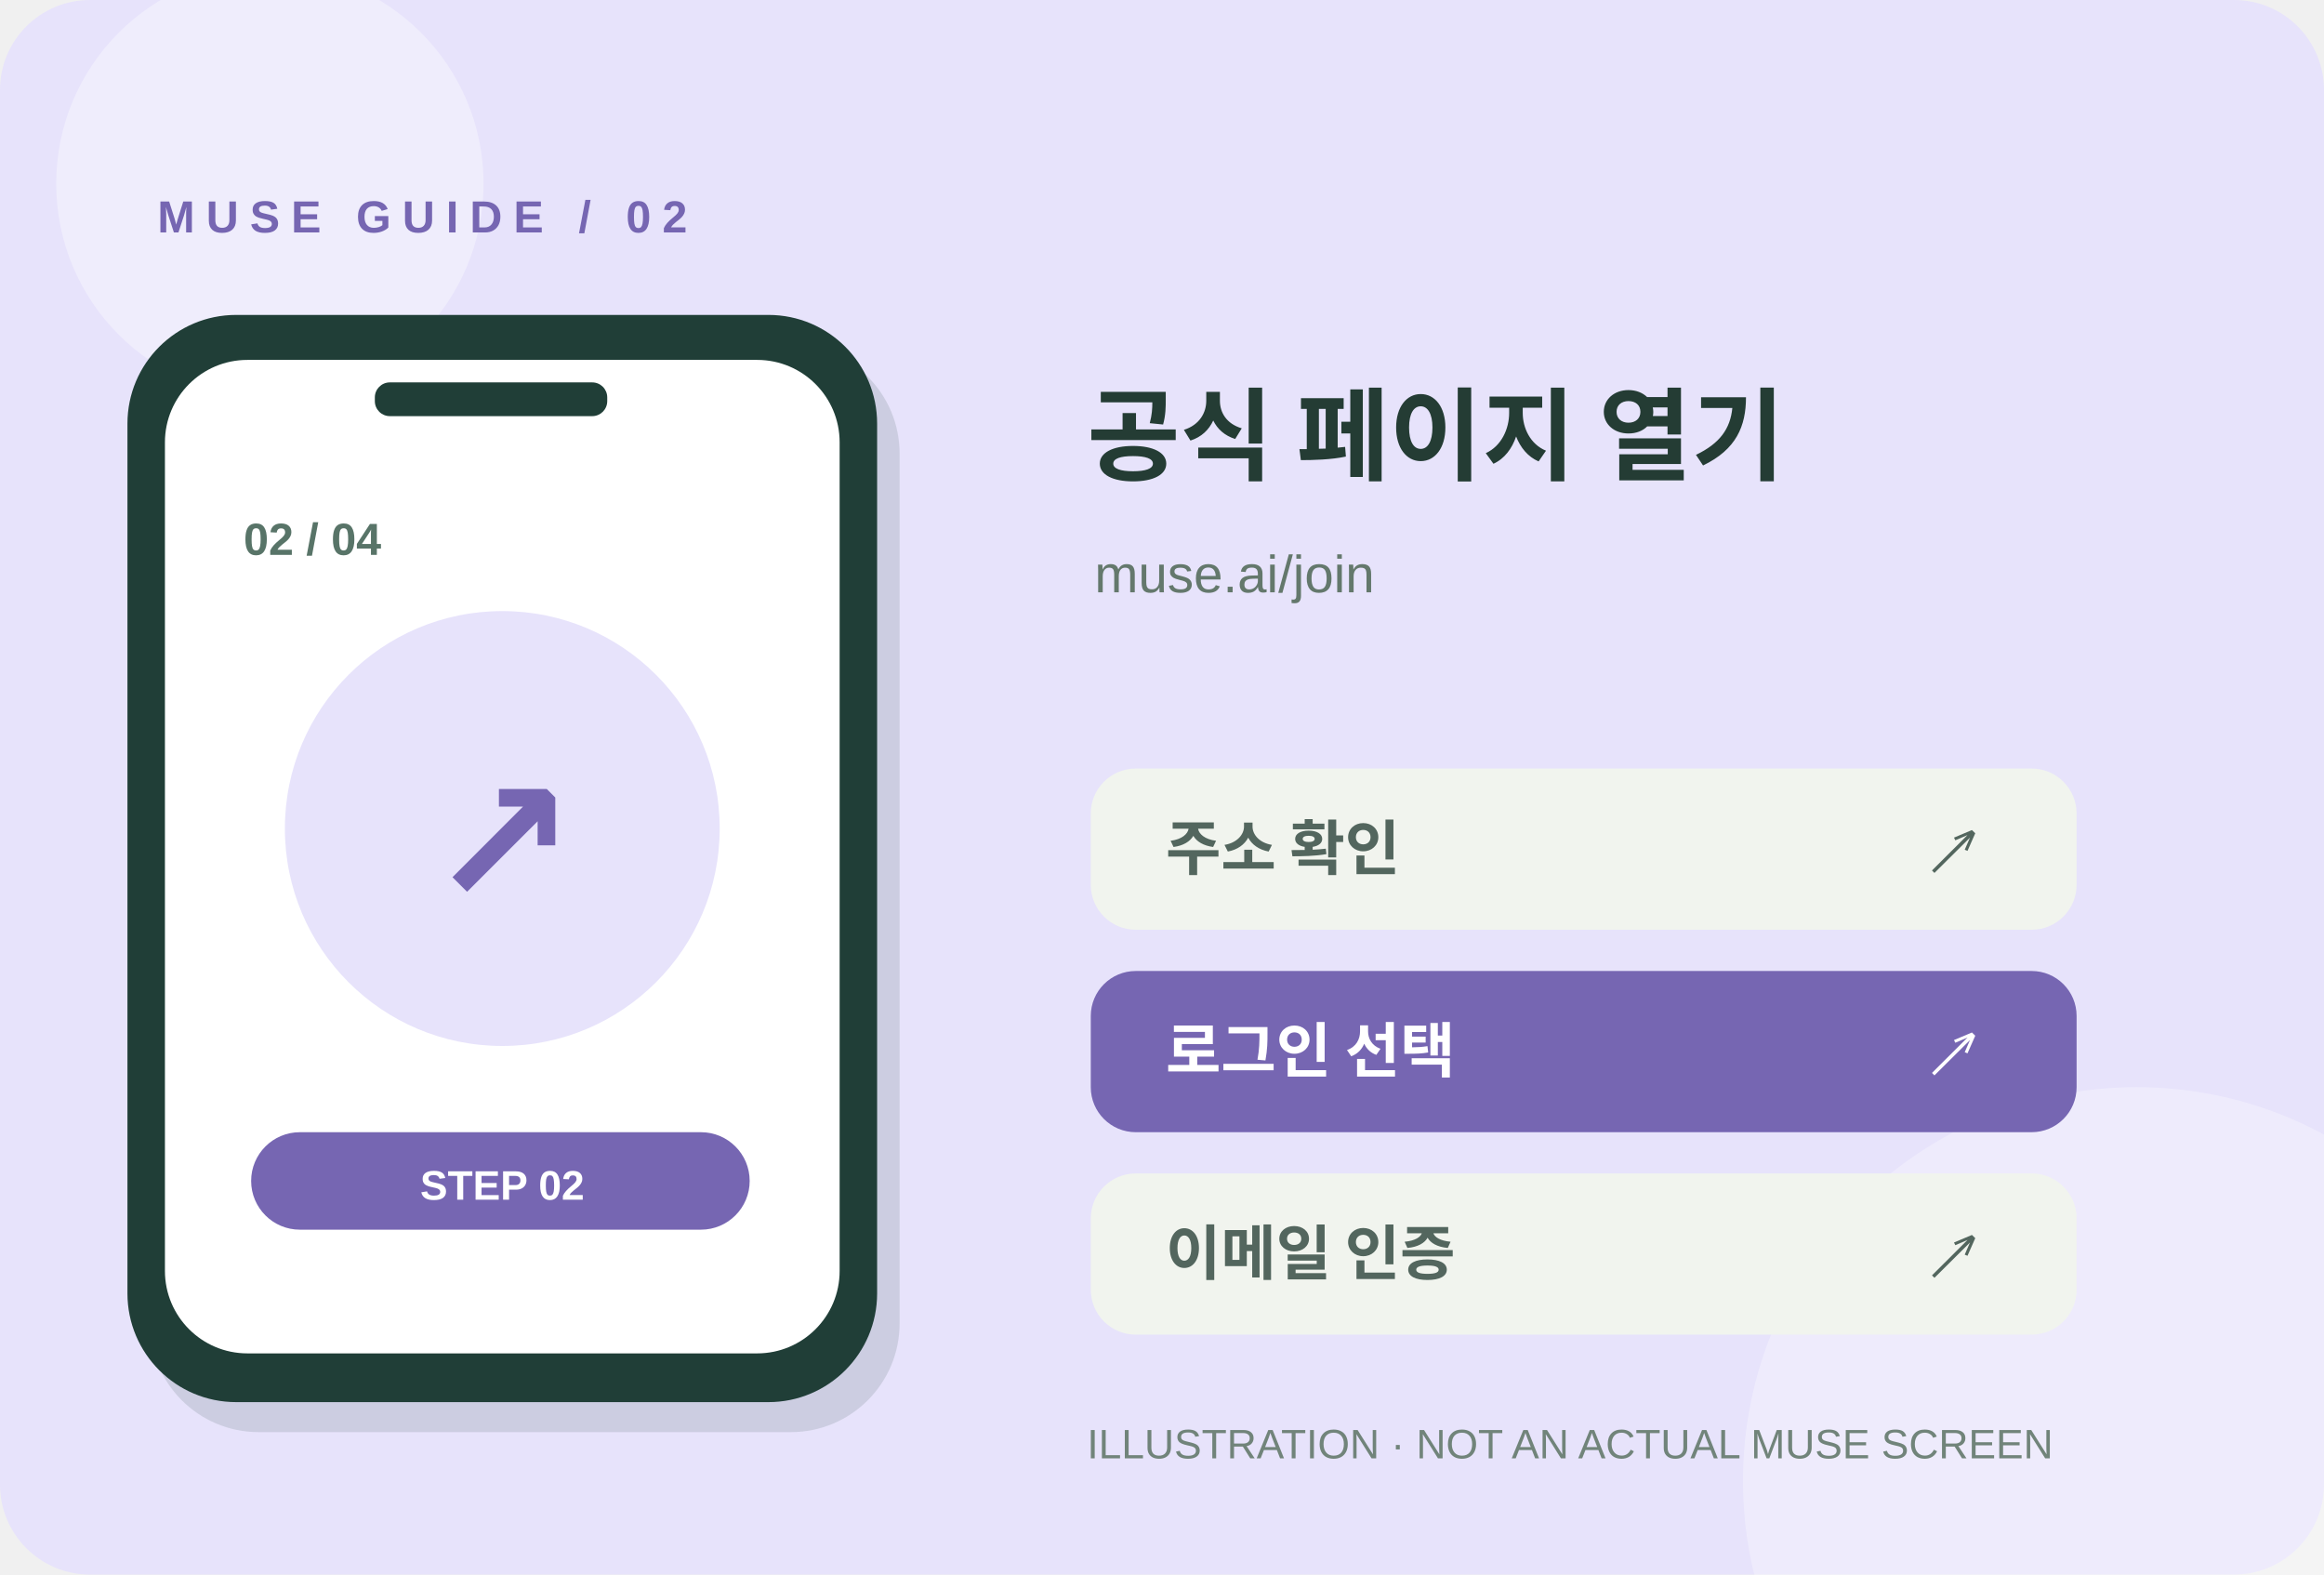
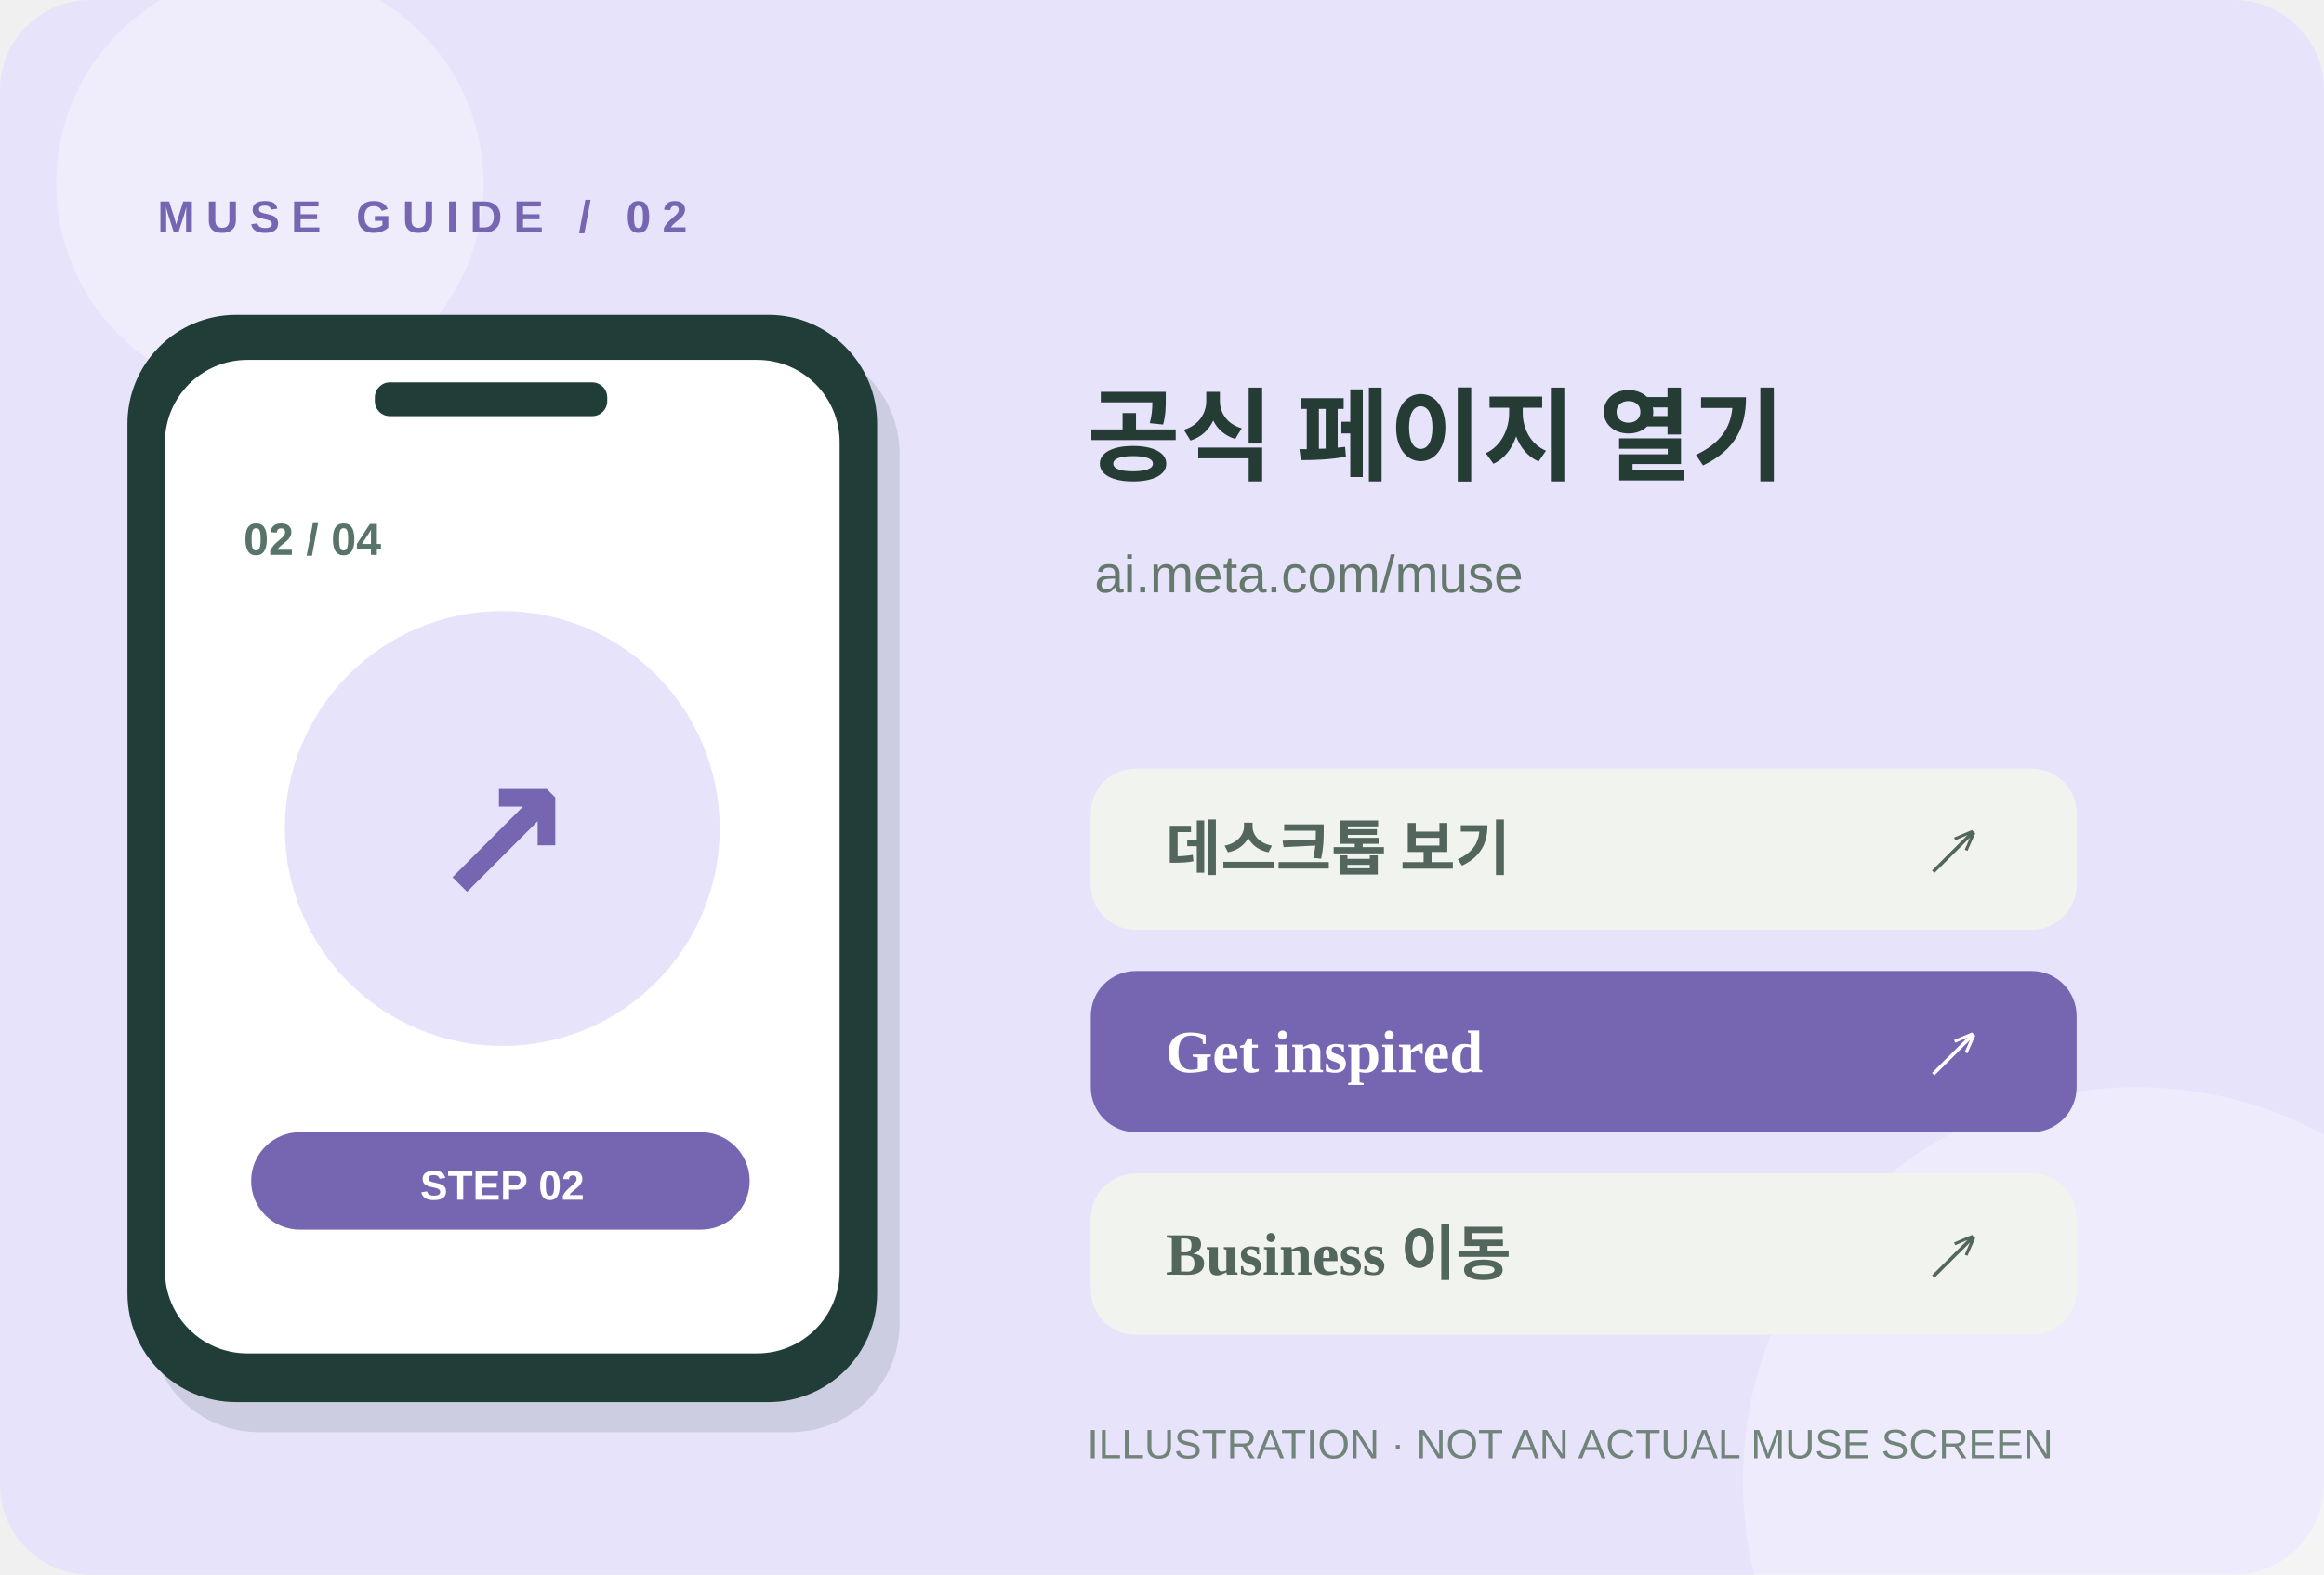
<svg xmlns="http://www.w3.org/2000/svg" viewBox="0 0 620 420" role="img" aria-label="공식 페이지 열기 예시 그림">
  <rect width="620" height="420" rx="24" fill="#E7E3FB" />
  <circle cx="72" cy="49" r="57" fill="#FFFFFF" opacity=".35" />
  <circle cx="570" cy="395" r="105" fill="#FFFFFF" opacity=".3" />
  <text x="42" y="62" font-family="Arial,sans-serif" font-size="12" font-weight="800" letter-spacing="3" fill="#7666B2">MUSE GUIDE / 02</text>
  <rect x="40" y="92" width="200" height="290" rx="29" fill="#24443C" opacity=".14" />
  <rect x="34" y="84" width="200" height="290" rx="29" fill="#203E37" />
  <rect x="44" y="96" width="180" height="265" rx="22" fill="#FFFFFF" />
  <rect x="100" y="102" width="62" height="9" rx="4" fill="#203E37" />
  <text x="65" y="148" font-family="Arial,sans-serif" font-size="12" font-weight="800" fill="#587468">02 / 04</text>
  <circle cx="134" cy="221" r="58" fill="#E7E3FB" />
  <text x="134" y="241" text-anchor="middle" font-family="Arial,sans-serif" font-size="47" font-weight="800" fill="#7666B2">↗</text>
  <rect x="67" y="302" width="133" height="26" rx="13" fill="#7666B2" />
  <text x="134" y="320" text-anchor="middle" font-family="Arial,sans-serif" font-size="11" font-weight="700" fill="#FFFFFF">STEP 02</text>
  <text x="290" y="126" font-family="Arial,sans-serif" font-size="27" font-weight="800" fill="#243C34">공식 페이지 열기</text>
-   <text x="292" y="158" font-family="Arial,sans-serif" font-size="14" fill="#64786C">muse.ai/join</text>
+   <text x="292" y="158" font-family="Arial,sans-serif" font-size="14" fill="#64786C">ai.meta.com/muse</text>
  <rect x="291" y="205" width="263" height="43" rx="12" fill="#F1F4EE" />
-   <text x="311" y="232" font-size="16" font-weight="700" fill="#53665E">주소 확인</text>
+   <text x="311" y="232" font-size="16" font-weight="700" fill="#53665E">데스크톱 보기</text>
  <text x="527" y="232" text-anchor="end" font-size="16" fill="#53665E">↗</text>
  <rect x="291" y="259" width="263" height="43" rx="12" fill="#7666B2" />
-   <text x="311" y="286" font-size="16" font-weight="700" fill="#FFFFFF">로그인 선택</text>
+   <text x="311" y="286" font-size="16" font-weight="700" fill="#FFFFFF">Get inspired</text>
  <text x="527" y="286" text-anchor="end" font-size="16" fill="#FFFFFF">↗</text>
  <rect x="291" y="313" width="263" height="43" rx="12" fill="#F1F4EE" />
-   <text x="311" y="340" font-size="16" font-weight="700" fill="#53665E">이메일 인증</text>
+   <text x="311" y="340" font-size="16" font-weight="700" fill="#53665E">Business 이동</text>
  <text x="527" y="340" text-anchor="end" font-size="16" fill="#53665E">↗</text>
  <text x="290" y="389" font-family="Arial,sans-serif" font-size="11" fill="#71847A">ILLUSTRATION · NOT AN ACTUAL MUSE SCREEN</text>
</svg>
